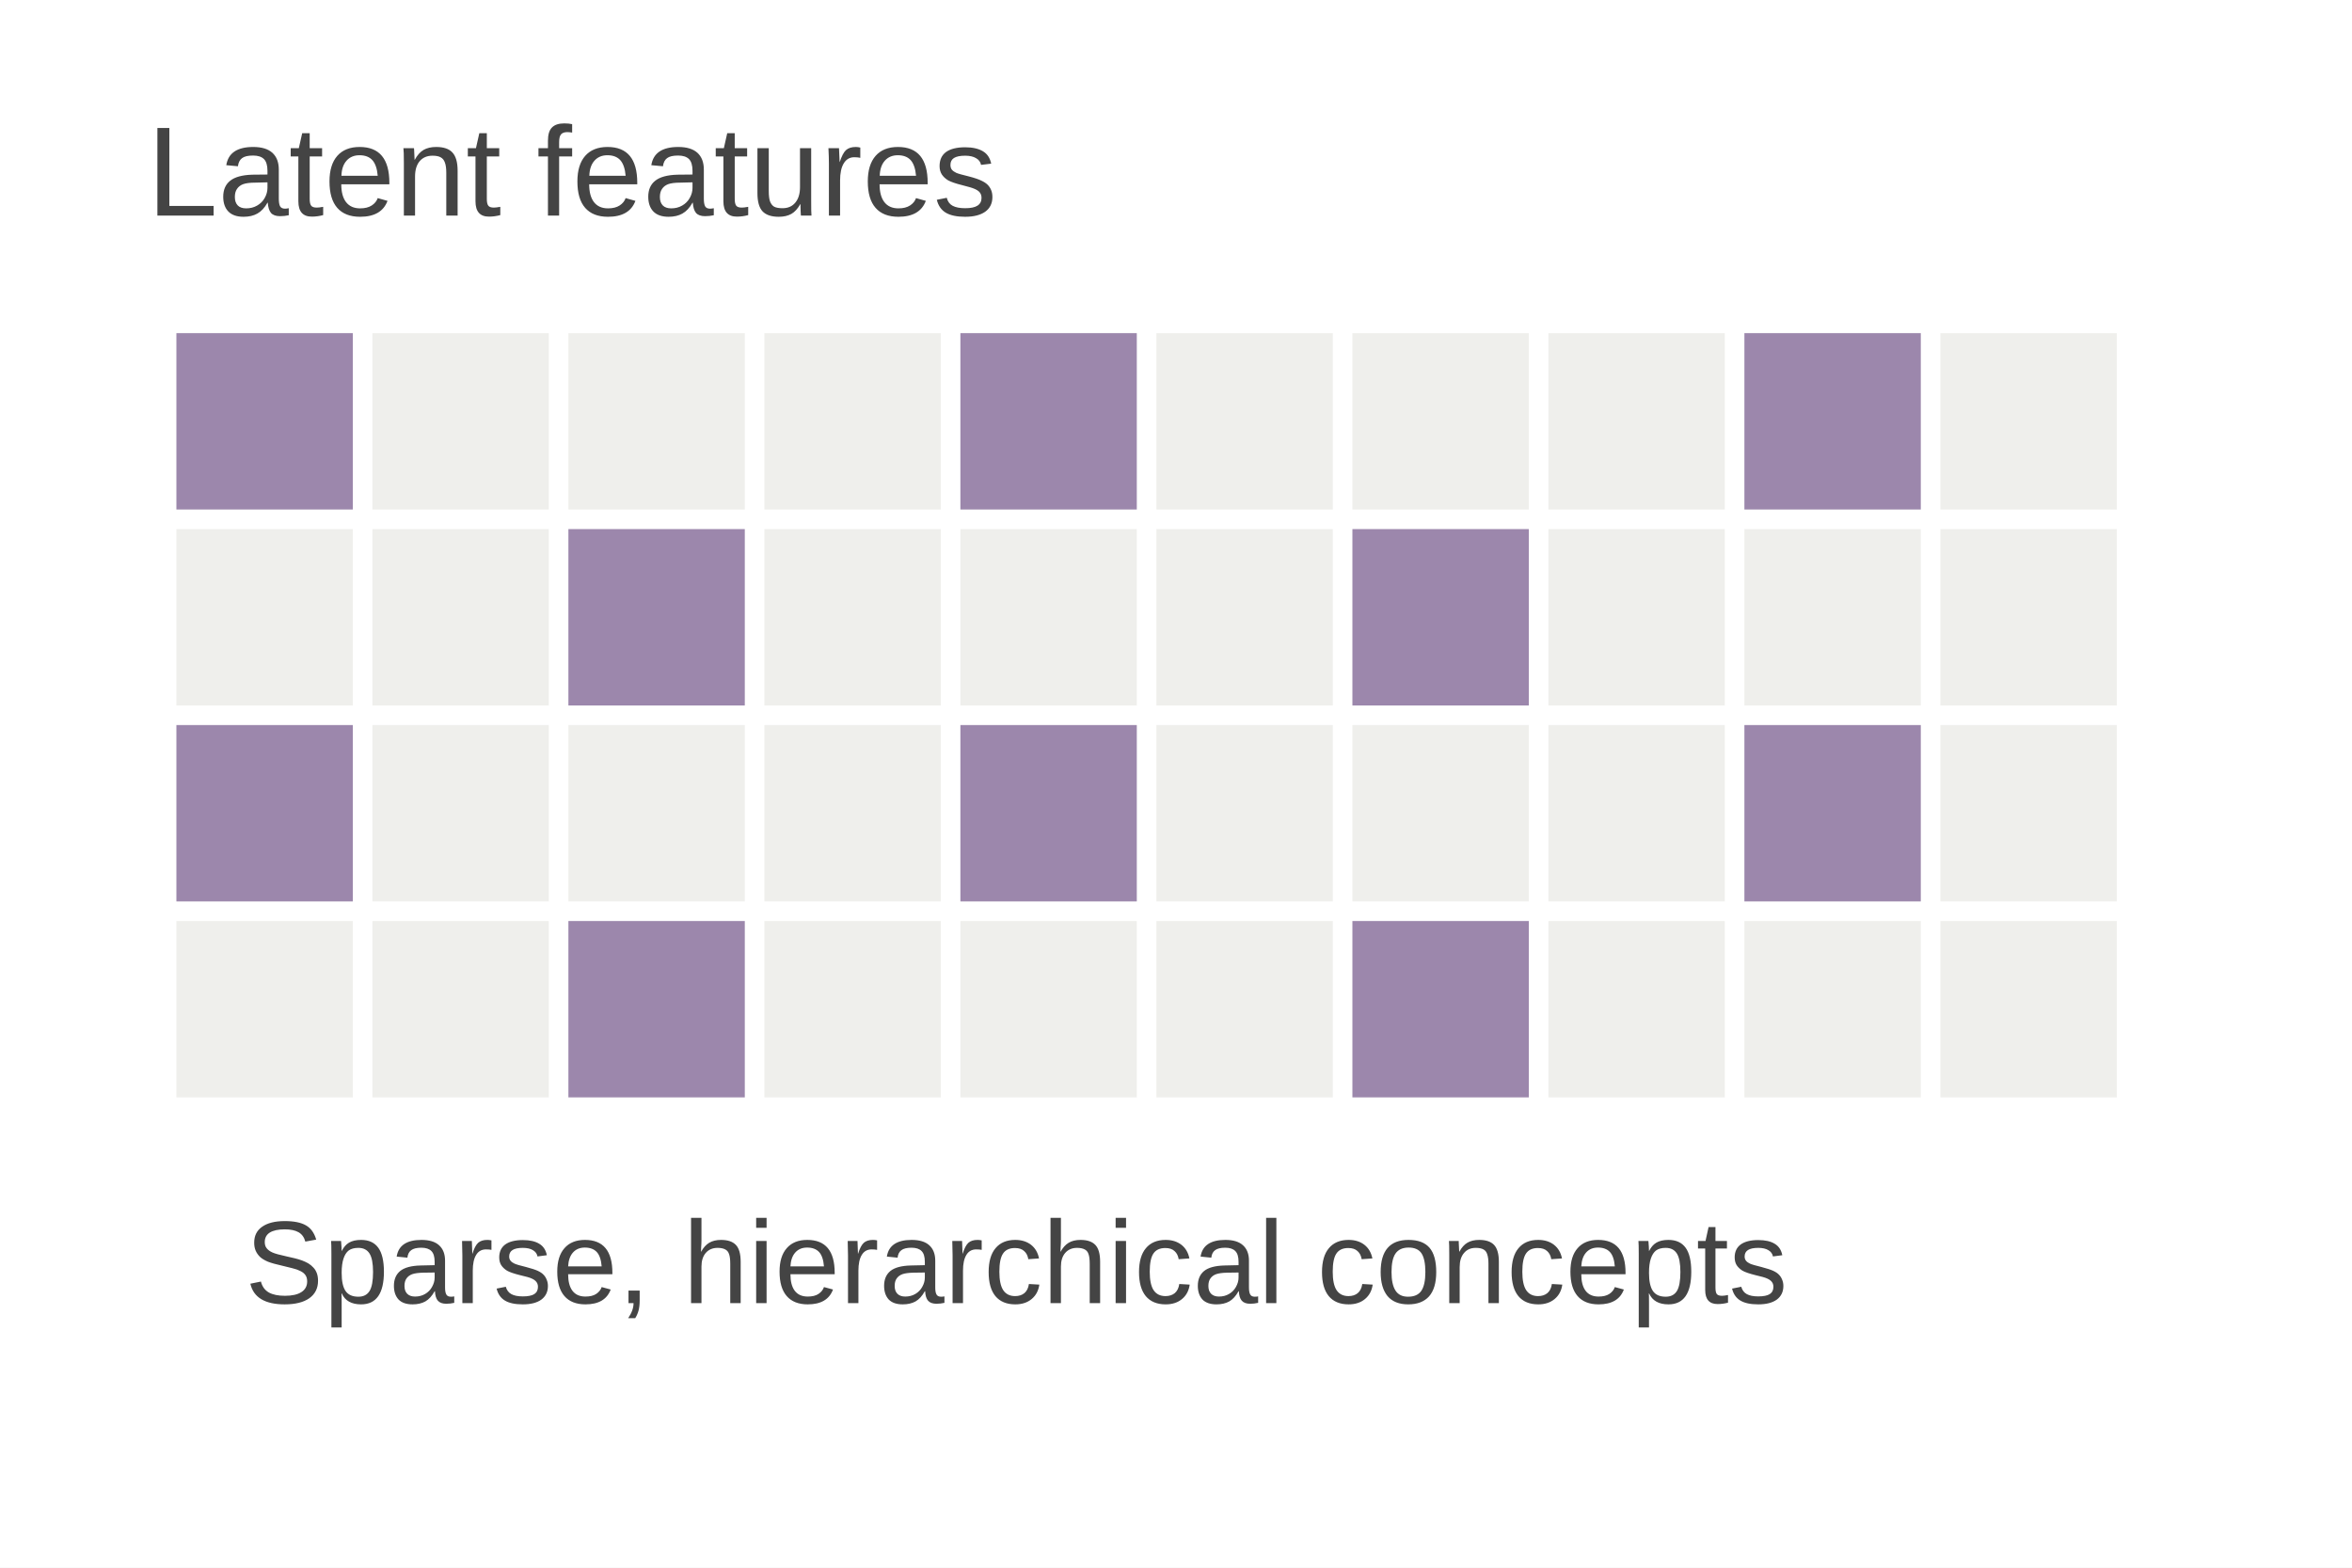
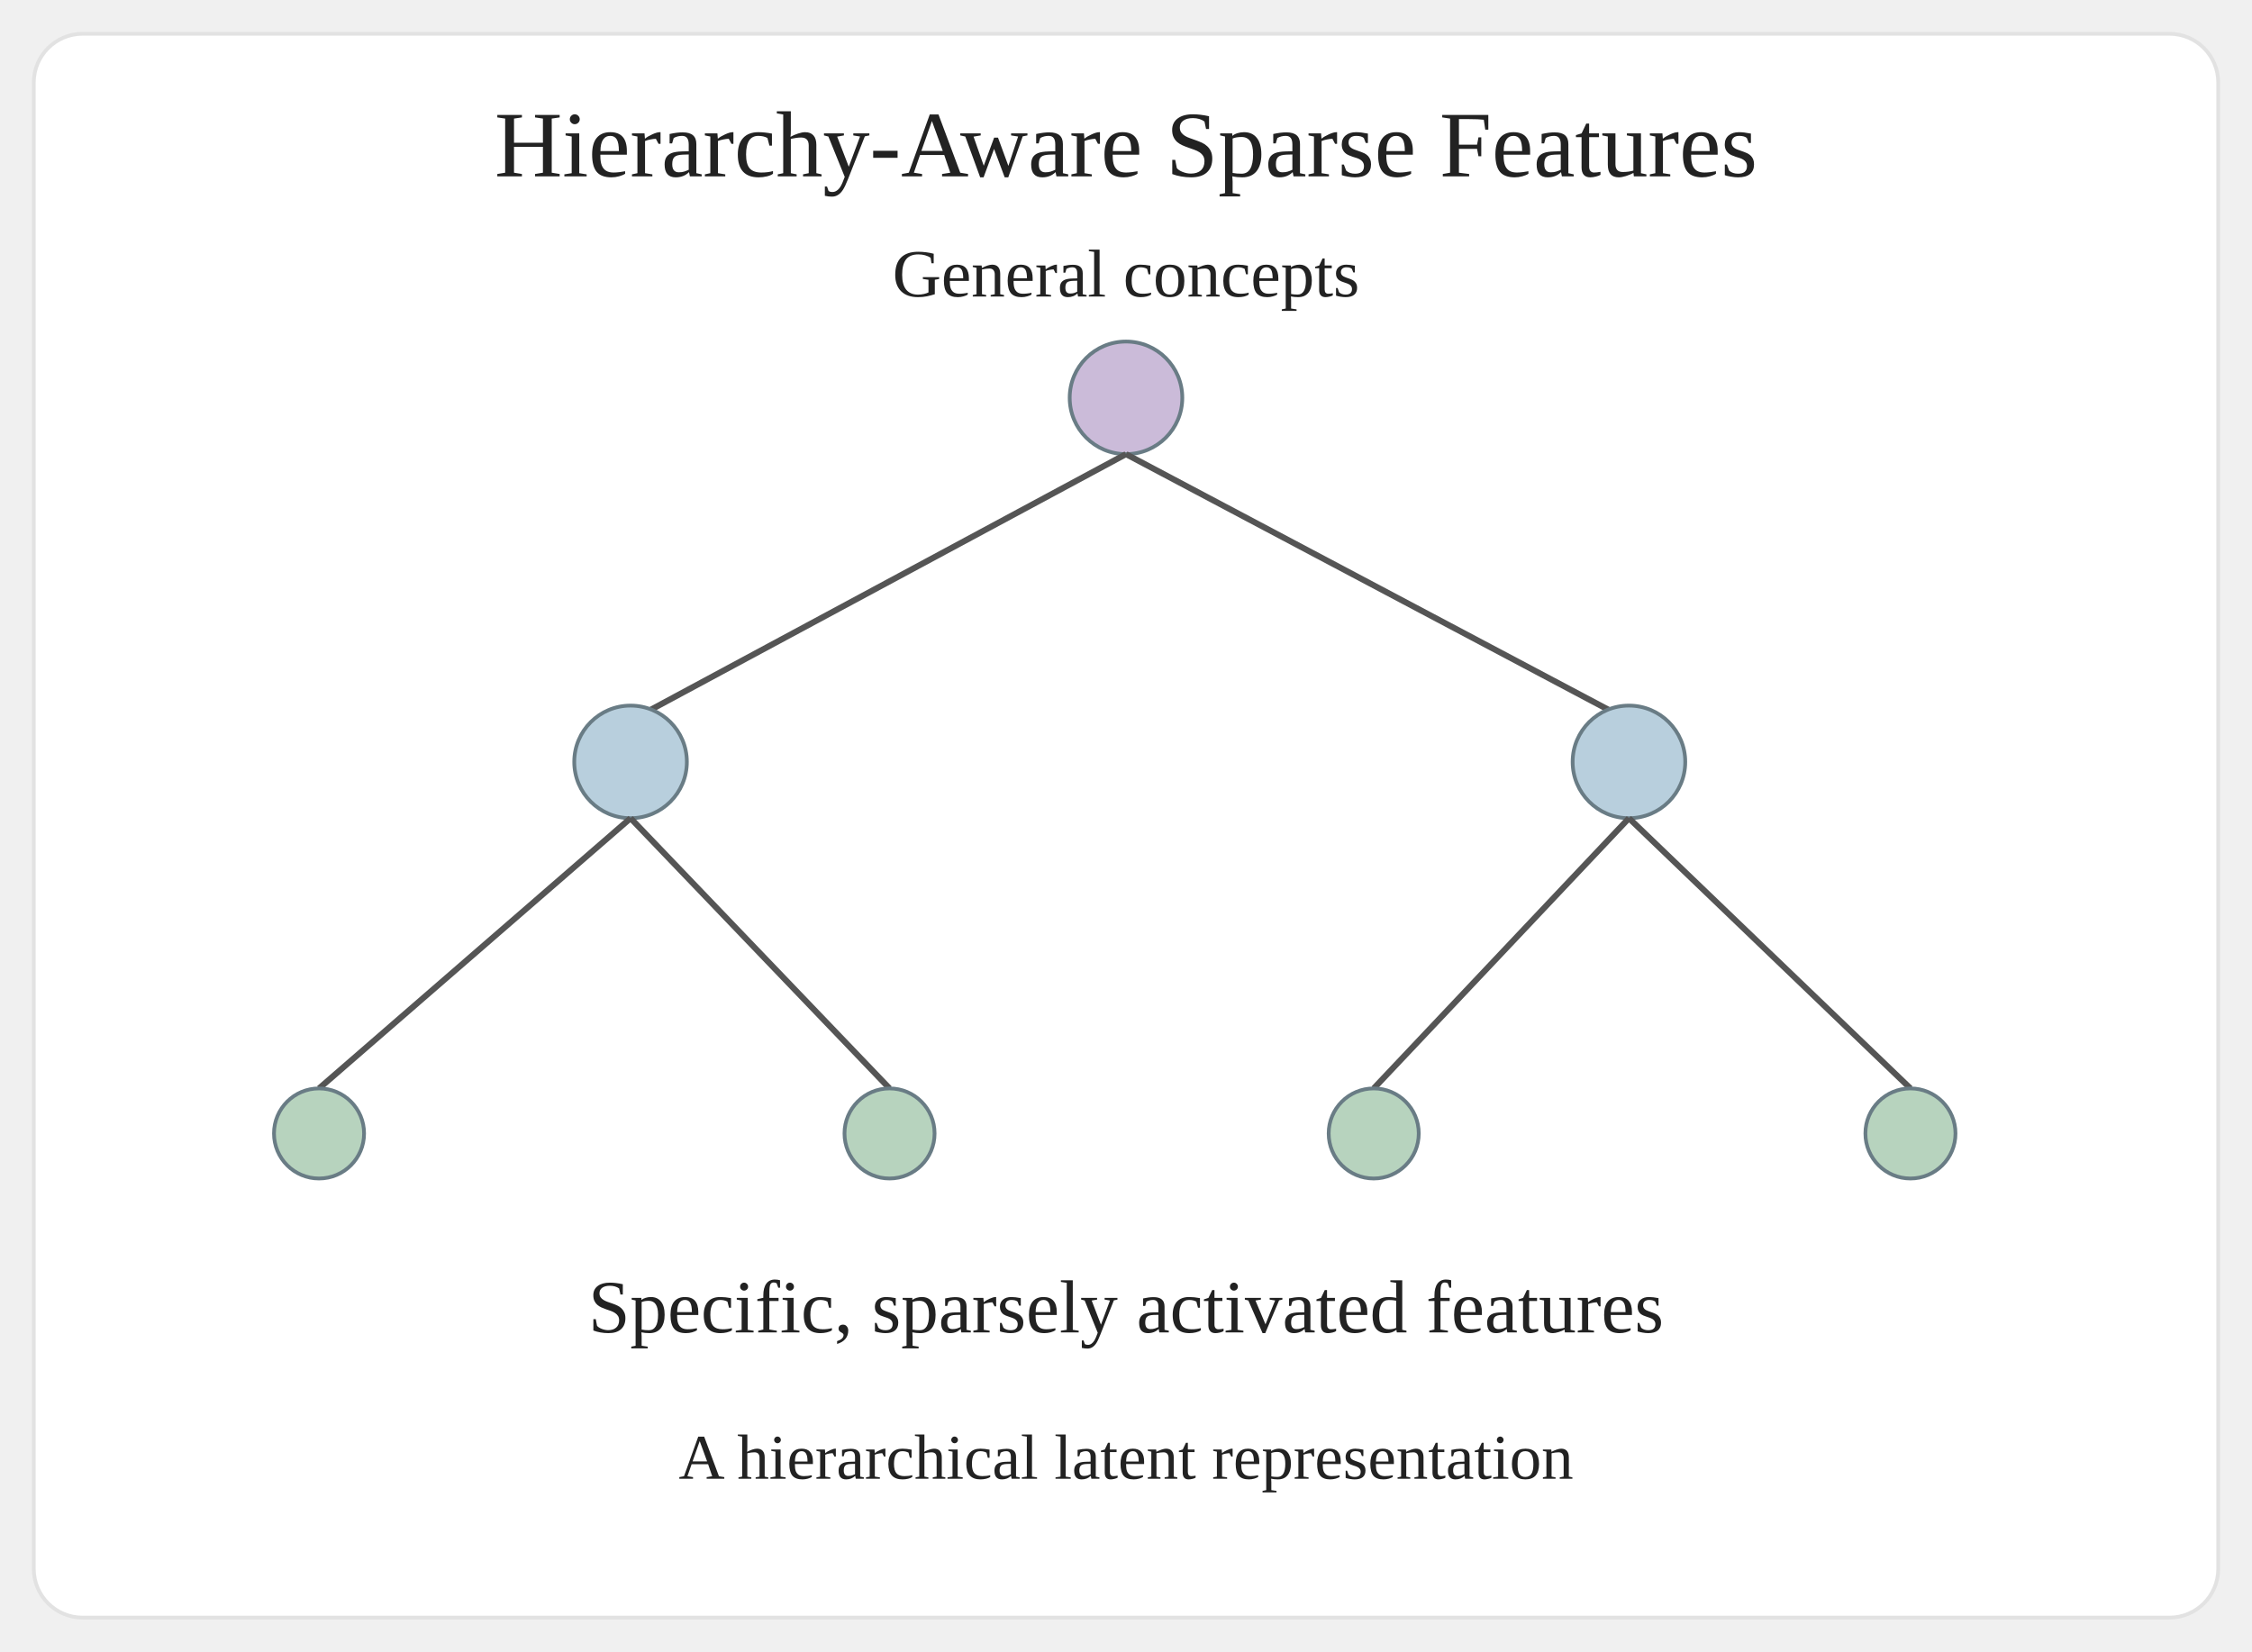
- <svg xmlns="http://www.w3.org/2000/svg" viewBox="0 0 240 160">
-   <rect width="240" height="160" fill="white" />
-   <text x="15" y="22" font-size="13" fill="#444" font-family="Arial,sans-serif">Latent features</text>
-   <rect x="18" y="34" width="18" height="18" fill="#9c87ac" />
-   <rect x="38" y="34" width="18" height="18" fill="#efefec" />
-   <rect x="58" y="34" width="18" height="18" fill="#efefec" />
-   <rect x="78" y="34" width="18" height="18" fill="#efefec" />
-   <rect x="98" y="34" width="18" height="18" fill="#9c87ac" />
-   <rect x="118" y="34" width="18" height="18" fill="#efefec" />
-   <rect x="138" y="34" width="18" height="18" fill="#efefec" />
-   <rect x="158" y="34" width="18" height="18" fill="#efefec" />
-   <rect x="178" y="34" width="18" height="18" fill="#9c87ac" />
-   <rect x="198" y="34" width="18" height="18" fill="#efefec" />
-   <rect x="18" y="54" width="18" height="18" fill="#efefec" />
-   <rect x="38" y="54" width="18" height="18" fill="#efefec" />
-   <rect x="58" y="54" width="18" height="18" fill="#9c87ac" />
-   <rect x="78" y="54" width="18" height="18" fill="#efefec" />
-   <rect x="98" y="54" width="18" height="18" fill="#efefec" />
-   <rect x="118" y="54" width="18" height="18" fill="#efefec" />
-   <rect x="138" y="54" width="18" height="18" fill="#9c87ac" />
-   <rect x="158" y="54" width="18" height="18" fill="#efefec" />
-   <rect x="178" y="54" width="18" height="18" fill="#efefec" />
-   <rect x="198" y="54" width="18" height="18" fill="#efefec" />
-   <rect x="18" y="74" width="18" height="18" fill="#9c87ac" />
-   <rect x="38" y="74" width="18" height="18" fill="#efefec" />
-   <rect x="58" y="74" width="18" height="18" fill="#efefec" />
-   <rect x="78" y="74" width="18" height="18" fill="#efefec" />
-   <rect x="98" y="74" width="18" height="18" fill="#9c87ac" />
-   <rect x="118" y="74" width="18" height="18" fill="#efefec" />
-   <rect x="138" y="74" width="18" height="18" fill="#efefec" />
-   <rect x="158" y="74" width="18" height="18" fill="#efefec" />
-   <rect x="178" y="74" width="18" height="18" fill="#9c87ac" />
-   <rect x="198" y="74" width="18" height="18" fill="#efefec" />
-   <rect x="18" y="94" width="18" height="18" fill="#efefec" />
-   <rect x="38" y="94" width="18" height="18" fill="#efefec" />
-   <rect x="58" y="94" width="18" height="18" fill="#9c87ac" />
-   <rect x="78" y="94" width="18" height="18" fill="#efefec" />
-   <rect x="98" y="94" width="18" height="18" fill="#efefec" />
-   <rect x="118" y="94" width="18" height="18" fill="#efefec" />
-   <rect x="138" y="94" width="18" height="18" fill="#9c87ac" />
-   <rect x="158" y="94" width="18" height="18" fill="#efefec" />
-   <rect x="178" y="94" width="18" height="18" fill="#efefec" />
-   <rect x="198" y="94" width="18" height="18" fill="#efefec" />
-   <text x="25" y="133" font-size="12" fill="#444" font-family="Arial,sans-serif">Sparse, hierarchical concepts</text>
+ <svg xmlns="http://www.w3.org/2000/svg" width="600" height="440" viewBox="0 0 600 440">
+   <defs>
+     <marker id="a" markerWidth="7" markerHeight="7" refX="6" refY="3.5" orient="auto">
+       <path d="M0 0L7 3.5L0 7Z" fill="#555" />
+     </marker>
+   </defs>
+   <rect x="9" y="9" width="582" height="422" rx="13" fill="white" stroke="#e2e2e2" />
+   <g font-family="Georgia, 'Times New Roman', serif" fill="#222">
+     <text x="300" y="47" font-size="25" text-anchor="middle">Hierarchy-Aware Sparse Features</text>
+     <circle cx="300" cy="106" r="15" fill="#cbbbd9" stroke="#697c85" />
+     <path d="M300 121L168 192" fill="none" stroke="#555" stroke-width="1.6" />
+     <path d="M300 121L434 192" fill="none" stroke="#555" stroke-width="1.6" />
+     <circle cx="168" cy="203" r="15" fill="#b8cfdd" stroke="#697c85" />
+     <circle cx="434" cy="203" r="15" fill="#b8cfdd" stroke="#697c85" />
+     <path d="M168 218L85 290" fill="none" stroke="#555" stroke-width="1.6" />
+     <circle cx="85" cy="302" r="12" fill="#b7d3be" stroke="#697c85" />
+     <path d="M168 218L237 290" fill="none" stroke="#555" stroke-width="1.6" />
+     <circle cx="237" cy="302" r="12" fill="#b7d3be" stroke="#697c85" />
+     <path d="M434 218L366 290" fill="none" stroke="#555" stroke-width="1.6" />
+     <circle cx="366" cy="302" r="12" fill="#b7d3be" stroke="#697c85" />
+     <path d="M434 218L509 290" fill="none" stroke="#555" stroke-width="1.6" />
+     <circle cx="509" cy="302" r="12" fill="#b7d3be" stroke="#697c85" />
+     <text x="300" y="79" font-size="18" text-anchor="middle">General concepts</text>
+     <text x="300" y="355" font-size="20" text-anchor="middle">Specific, sparsely activated features</text>
+     <text x="300" y="394" font-size="17" text-anchor="middle">A hierarchical latent representation</text>
+   </g>
</svg>
